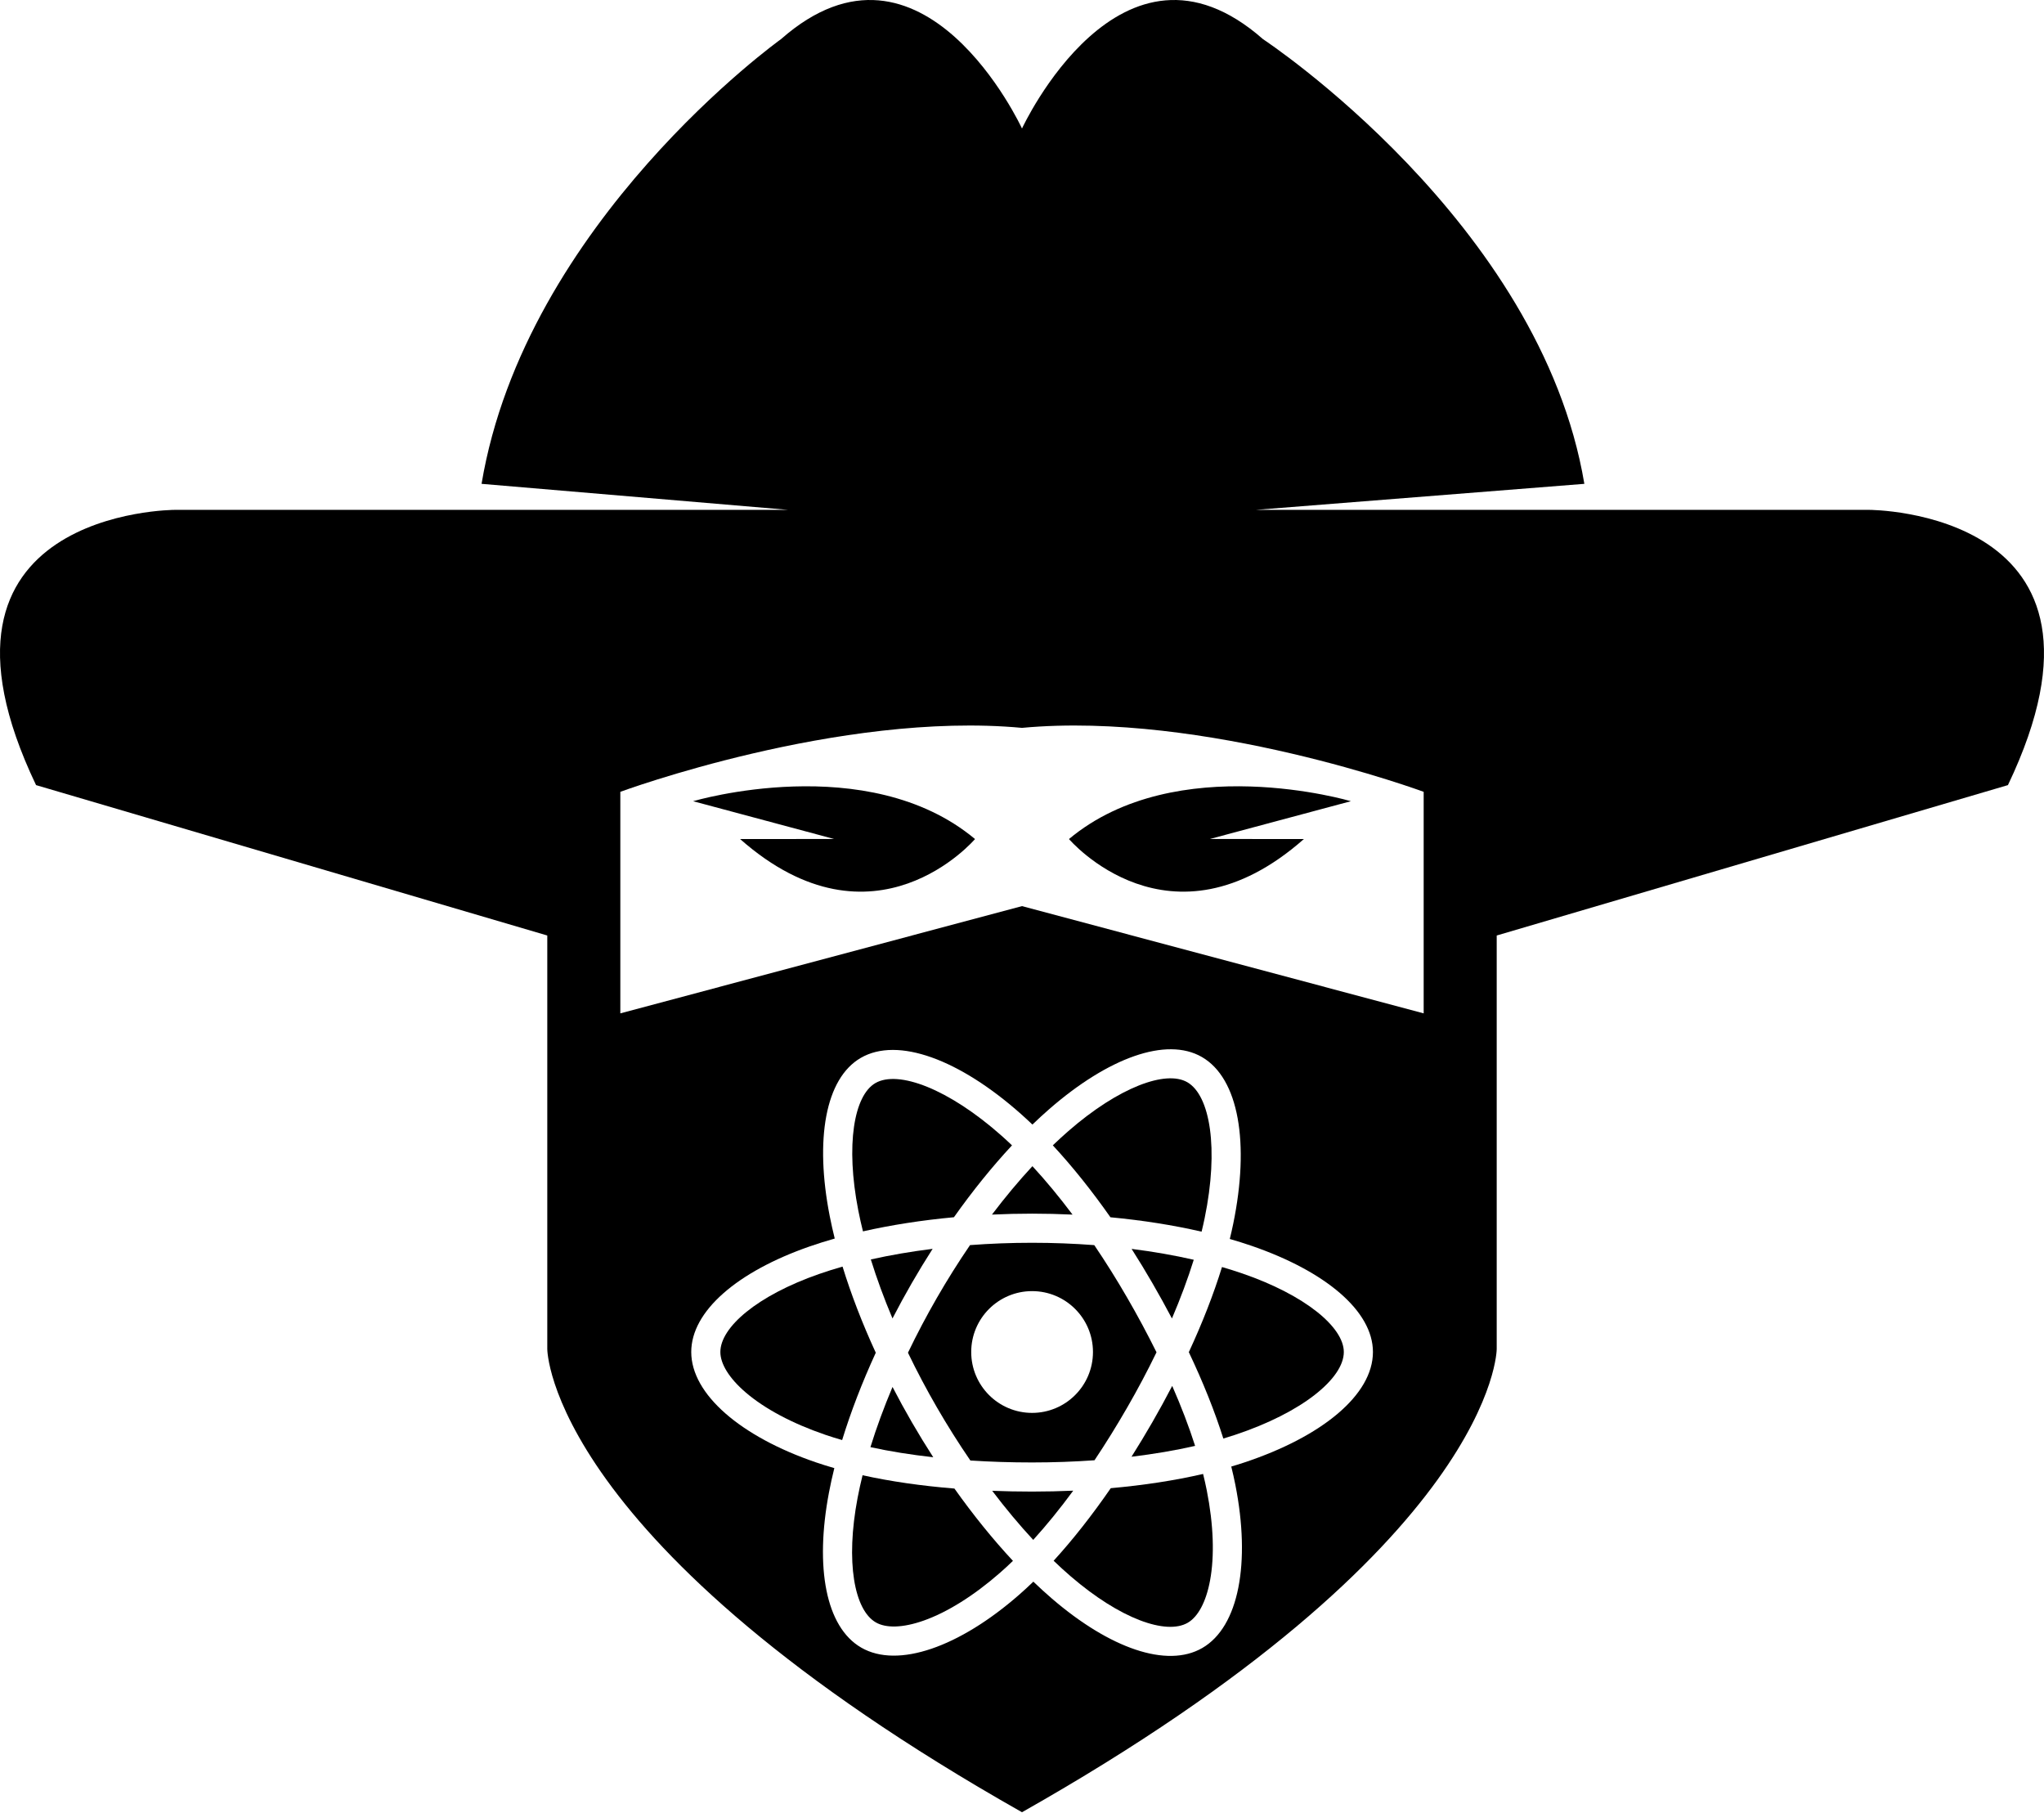
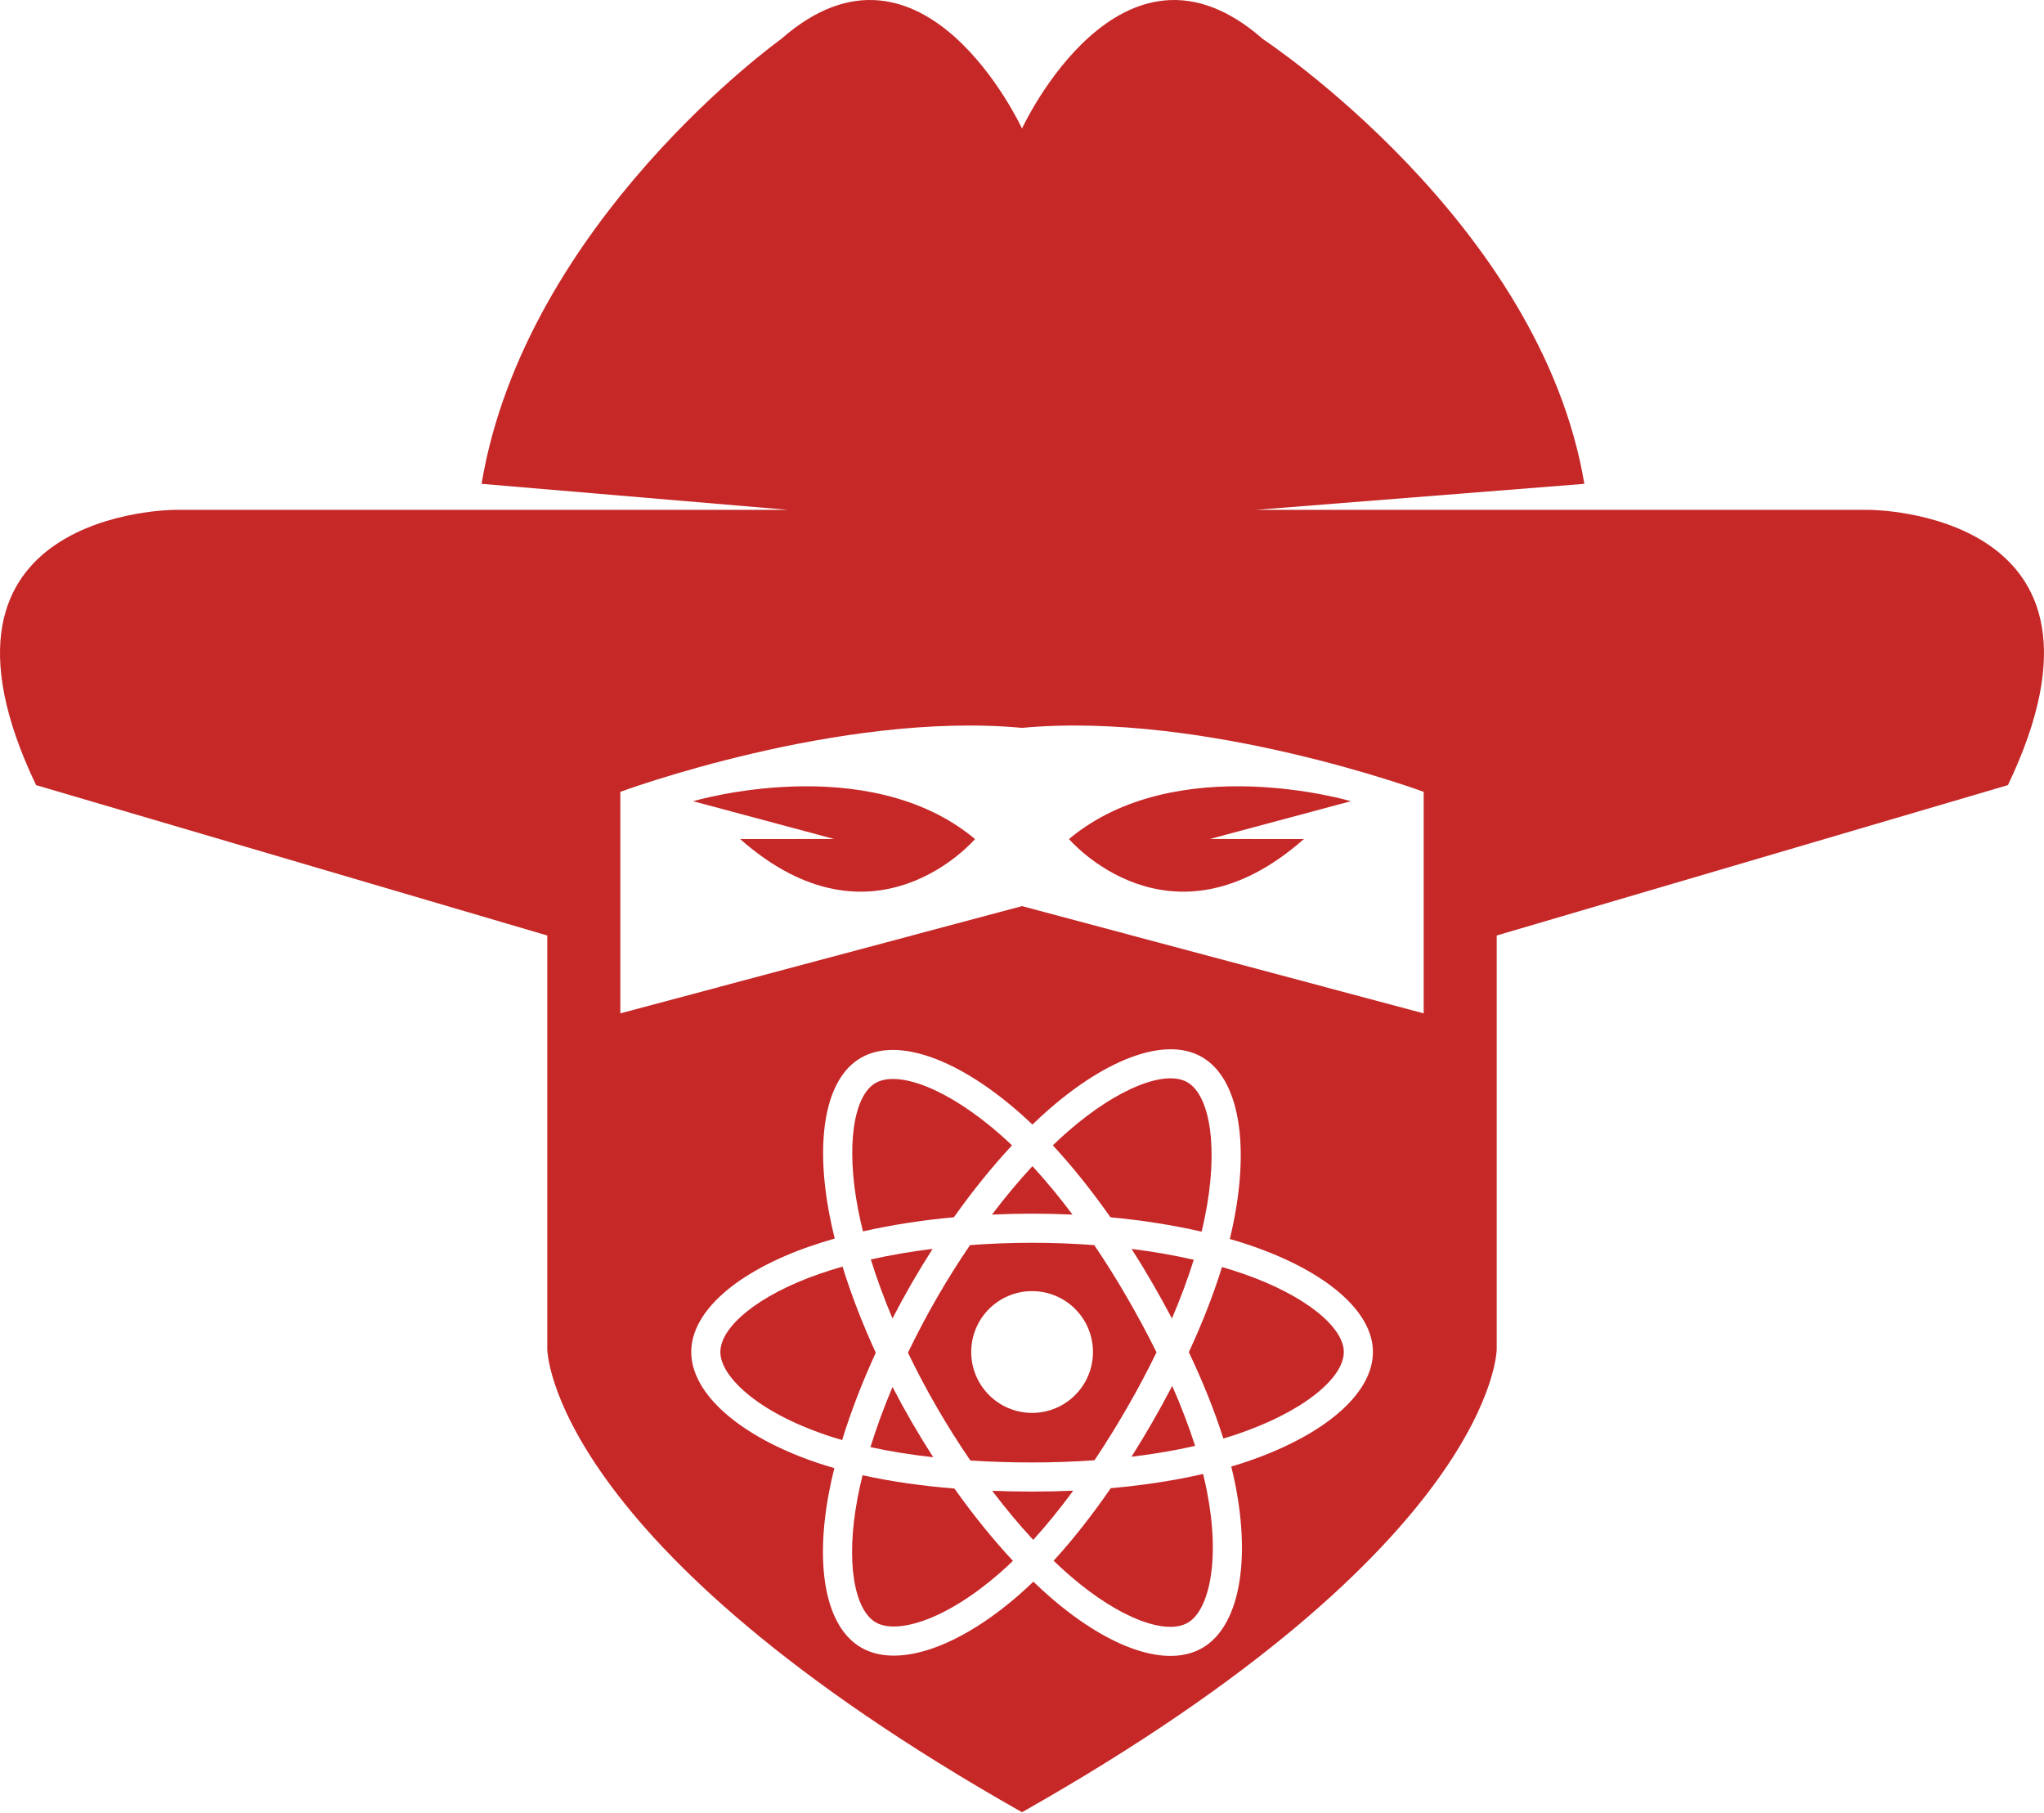
<svg xmlns="http://www.w3.org/2000/svg" version="1.1" id="Layer_1" x="0px" y="0px" width="576.842px" height="511.328px" viewBox="0 0 576.842 511.328" enable-background="new 0 0 576.842 511.328" xml:space="preserve">
  <rect x="-18.973" y="-57.239" display="none" fill="#CFCECE" width="613.389" height="613.389" />
-   <path d="M195.607,226.063l39.777,10.658l-26.518,0.019c37.883,33.406,66.295,0,66.295,0  C244.855,211.427,195.607,226.063,195.607,226.063z" />
-   <path d="M367.976,236.739l-26.519-0.019l39.778-10.658c0,0-49.249-14.636-79.556,10.677  C301.68,236.739,330.093,270.146,367.976,236.739z" />
+   <path fill="#c62828" d="M195.607,226.063l39.777,10.658l-26.518,0.019c37.883,33.406,66.295,0,66.295,0  C244.855,211.427,195.607,226.063,195.607,226.063z" />
+   <path fill="#c62828" d="M367.976,236.739l-26.519-0.019l39.778-10.658c0,0-49.249-14.636-79.556,10.677  C301.68,236.739,330.093,270.146,367.976,236.739z" />
  <g>
-     <path d="M302.682,342.705c-3.734-4.975-7.53-9.562-11.321-13.667c-3.851,4.154-7.679,8.733-11.417,13.662   C287.52,342.346,295.106,342.347,302.682,342.705z" />
-     <path d="M330.813,391.038c-1.784,3.439-3.644,6.838-5.578,10.193c-1.904,3.302-3.873,6.566-5.906,9.79   c6.345-0.762,12.367-1.786,17.944-3.06C335.553,402.57,333.386,396.899,330.813,391.038z" />
-     <path d="M273.85,412.086c5.609,0.362,11.433,0.55,17.419,0.55c6.011,0,11.91-0.211,17.616-0.619   c3.238-4.861,6.316-9.827,9.231-14.891c2.939-5.091,5.696-10.285,8.267-15.572c-2.597-5.234-5.362-10.382-8.295-15.437   c-2.914-5.04-6.005-9.978-9.269-14.8c-5.72-0.436-11.594-0.664-17.55-0.664c-5.93,0-11.797,0.226-17.519,0.658   c-3.296,4.83-6.408,9.785-9.328,14.851v-0.001c-2.921,5.065-5.651,10.238-8.183,15.509c2.539,5.27,5.276,10.44,8.208,15.502   C267.393,402.26,270.529,407.234,273.85,412.086z M291.268,364.294c9.489,0,17.181,7.691,17.181,17.179   c0,9.488-7.691,17.179-17.181,17.179c-9.486,0-17.179-7.69-17.179-17.179C274.089,371.985,281.781,364.294,291.268,364.294z" />
-     <path d="M319.352,352.379c2.019,3.165,3.97,6.372,5.85,9.622c1.911,3.299,3.757,6.636,5.535,10.01   c2.432-5.696,4.499-11.252,6.156-16.566C331.37,354.184,325.49,353.154,319.352,352.379z" />
-     <path d="M263.199,352.364c-6.098,0.761-11.951,1.766-17.441,2.993c1.672,5.391,3.72,10.971,6.113,16.647   c1.733-3.358,3.544-6.675,5.431-9.948C259.191,358.779,261.158,355.547,263.199,352.364z" />
-     <path d="M339.104,347.521c0.312-1.27,0.6-2.544,0.865-3.824c4.047-19.648,1.541-34.631-4.899-38.346   c-6.05-3.489-19.323,1.392-33.526,13.753c-1.509,1.314-2.983,2.668-4.425,4.057c5.498,5.925,10.976,12.77,16.262,20.297   C322.455,344.309,331.123,345.679,339.104,347.521z" />
-     <path d="M263.375,411.168c-2.091-3.245-4.105-6.539-6.04-9.88c-1.896-3.274-3.714-6.594-5.454-9.954   c-2.445,5.798-4.537,11.499-6.235,16.983C251.132,409.513,257.075,410.465,263.375,411.168z" />
-     <path d="M350.58,359.302c-1.842-0.634-3.752-1.234-5.719-1.805c-2.367,7.658-5.526,15.749-9.362,24.017   c4.019,8.467,7.306,16.664,9.741,24.371c1.1-0.325,2.18-0.662,3.23-1.01h0.001c19.042-6.311,30.77-15.965,30.77-23.402   C379.241,374.49,368.383,365.429,350.58,359.302z" />
-     <path d="M243.539,347.436c7.962-1.804,16.624-3.151,25.671-3.989c5.277-7.447,10.799-14.279,16.389-20.28   c-0.965-0.923-1.928-1.814-2.887-2.666c-15.001-13.319-29.232-18.632-35.669-14.905c-6.042,3.497-8.443,17.436-4.827,35.914   C242.607,343.494,243.048,345.471,243.539,347.436z" />
-     <path d="M291.269,420.853c-3.817,0-7.573-0.073-11.256-0.218c3.795,5.001,7.68,9.649,11.575,13.853   c3.765-4.145,7.547-8.8,11.294-13.892C299.065,420.766,295.19,420.853,291.269,420.853z" />
-     <path d="M527.504,143.86H354.376l92.748-7.344c-12.368-73.872-90.688-125.468-90.688-125.468   c-40.077-35.281-68.016,25.212-68.016,25.212s-27.937-60.493-68.016-25.212c0,0-72.137,51.596-84.503,125.468l86.565,7.344H49.338   c0,0-76.259,0-39.162,77.661l144.274,42.434v116.676c0,0,0,54.931,133.97,130.697c133.97-75.767,133.97-130.697,133.97-130.697   V263.955l144.274-42.434C603.762,143.86,527.504,143.86,527.504,143.86z M351.057,412.675c-1.166,0.388-2.361,0.758-3.579,1.117   c0.435,1.748,0.822,3.464,1.154,5.143c4.354,21.993,1.001,40.069-9.318,46.044c-9.99,5.783-26.14,0.102-42.49-13.968   c-1.776-1.533-3.511-3.115-5.2-4.745c-1.34,1.297-2.68,2.534-4.015,3.7c-16.88,14.756-34.214,20.876-44.543,14.921   c-10-5.769-13.142-22.595-9.118-43.787c0.44-2.303,0.944-4.593,1.511-6.868c-1.748-0.498-3.482-1.041-5.202-1.626   c-21.216-7.251-35.179-19.209-35.179-31.133c0-11.543,13.008-22.673,33.376-29.774c2.276-0.793,4.656-1.539,7.12-2.239   c-0.527-2.111-1.001-4.235-1.422-6.371c-4.22-21.567-1.25-38.802,8.775-44.605c10.457-6.054,27.871,0.445,45.244,15.872   c1.08,0.962,2.144,1.943,3.188,2.944c1.56-1.506,3.157-2.971,4.79-4.396c16.577-14.427,32.991-20.461,43.026-14.672   c10.467,6.034,13.532,24.367,8.845,47.122c-0.293,1.415-0.612,2.823-0.957,4.225c2.081,0.6,4.146,1.25,6.193,1.951   c20.778,7.153,34.204,18.358,34.204,29.943C387.459,393.555,373.111,405.368,351.057,412.675z M401.778,285.923l-113.357-30.259   l-113.357,30.259v-62.508c0,0,61.83-22.833,113.357-18.046c51.527-4.788,113.357,18.046,113.357,18.046V285.923z" />
-     <path d="M339.528,415.878c-7.969,1.841-16.755,3.19-26.056,4.017c-5.287,7.653-10.705,14.547-16.126,20.477   c1.619,1.558,3.234,3.03,4.838,4.409c13.981,12.032,26.948,16.595,33.011,13.084c2.85-1.647,5.153-5.766,6.299-11.941   c1.276-6.873,1-15.666-0.924-25.392C340.269,419.013,339.92,417.462,339.528,415.878z" />
-     <path d="M237.78,357.375c-2.227,0.631-4.435,1.325-6.622,2.085c-17.419,6.072-27.864,15.008-27.864,22.013   c0,3.293,2.411,7.35,7.181,11.437c5.311,4.546,13.058,8.713,22.438,11.92c1.571,0.533,3.154,1.029,4.75,1.486   c2.43-7.922,5.632-16.24,9.493-24.643C243.346,373.395,240.188,365.206,237.78,357.375z" />
-     <path d="M243.426,416.245c-0.527,2.115-0.996,4.246-1.405,6.388c-3.44,18.122-0.919,31.634,5.15,35.134   c2.852,1.645,7.57,1.584,13.493-0.508h0.001c6.592-2.328,14.071-6.957,21.536-13.481c1.249-1.095,2.471-2.222,3.665-3.376   c-5.618-6.028-11.192-12.913-16.514-20.403C260.029,419.242,251.306,417.988,243.426,416.245z" />
+     <path fill="#c62828" d="M302.682,342.705c-3.734-4.975-7.53-9.562-11.321-13.667c-3.851,4.154-7.679,8.733-11.417,13.662   C287.52,342.346,295.106,342.347,302.682,342.705z" />
+     <path fill="#c62828" d="M330.813,391.038c-1.784,3.439-3.644,6.838-5.578,10.193c-1.904,3.302-3.873,6.566-5.906,9.79   c6.345-0.762,12.367-1.786,17.944-3.06C335.553,402.57,333.386,396.899,330.813,391.038z" />
+     <path fill="#c62828" d="M273.85,412.086c5.609,0.362,11.433,0.55,17.419,0.55c6.011,0,11.91-0.211,17.616-0.619   c3.238-4.861,6.316-9.827,9.231-14.891c2.939-5.091,5.696-10.285,8.267-15.572c-2.597-5.234-5.362-10.382-8.295-15.437   c-2.914-5.04-6.005-9.978-9.269-14.8c-5.72-0.436-11.594-0.664-17.55-0.664c-5.93,0-11.797,0.226-17.519,0.658   c-3.296,4.83-6.408,9.785-9.328,14.851v-0.001c-2.921,5.065-5.651,10.238-8.183,15.509c2.539,5.27,5.276,10.44,8.208,15.502   C267.393,402.26,270.529,407.234,273.85,412.086z M291.268,364.294c9.489,0,17.181,7.691,17.181,17.179   c0,9.488-7.691,17.179-17.181,17.179c-9.486,0-17.179-7.69-17.179-17.179C274.089,371.985,281.781,364.294,291.268,364.294z" />
+     <path fill="#c62828" d="M319.352,352.379c2.019,3.165,3.97,6.372,5.85,9.622c1.911,3.299,3.757,6.636,5.535,10.01   c2.432-5.696,4.499-11.252,6.156-16.566C331.37,354.184,325.49,353.154,319.352,352.379z" />
+     <path fill="#c62828" d="M263.199,352.364c-6.098,0.761-11.951,1.766-17.441,2.993c1.672,5.391,3.72,10.971,6.113,16.647   c1.733-3.358,3.544-6.675,5.431-9.948C259.191,358.779,261.158,355.547,263.199,352.364z" />
+     <path fill="#c62828" d="M339.104,347.521c0.312-1.27,0.6-2.544,0.865-3.824c4.047-19.648,1.541-34.631-4.899-38.346   c-6.05-3.489-19.323,1.392-33.526,13.753c-1.509,1.314-2.983,2.668-4.425,4.057c5.498,5.925,10.976,12.77,16.262,20.297   C322.455,344.309,331.123,345.679,339.104,347.521z" />
+     <path fill="#c62828" d="M263.375,411.168c-2.091-3.245-4.105-6.539-6.04-9.88c-1.896-3.274-3.714-6.594-5.454-9.954   c-2.445,5.798-4.537,11.499-6.235,16.983C251.132,409.513,257.075,410.465,263.375,411.168z" />
+     <path fill="#c62828" d="M350.58,359.302c-1.842-0.634-3.752-1.234-5.719-1.805c-2.367,7.658-5.526,15.749-9.362,24.017   c4.019,8.467,7.306,16.664,9.741,24.371c1.1-0.325,2.18-0.662,3.23-1.01h0.001c19.042-6.311,30.77-15.965,30.77-23.402   C379.241,374.49,368.383,365.429,350.58,359.302z" />
+     <path fill="#c62828" d="M243.539,347.436c7.962-1.804,16.624-3.151,25.671-3.989c5.277-7.447,10.799-14.279,16.389-20.28   c-0.965-0.923-1.928-1.814-2.887-2.666c-15.001-13.319-29.232-18.632-35.669-14.905c-6.042,3.497-8.443,17.436-4.827,35.914   C242.607,343.494,243.048,345.471,243.539,347.436z" />
+     <path fill="#c62828" d="M291.269,420.853c-3.817,0-7.573-0.073-11.256-0.218c3.795,5.001,7.68,9.649,11.575,13.853   c3.765-4.145,7.547-8.8,11.294-13.892C299.065,420.766,295.19,420.853,291.269,420.853z" />
+     <path fill="#c62828" d="M527.504,143.86H354.376l92.748-7.344c-12.368-73.872-90.688-125.468-90.688-125.468   c-40.077-35.281-68.016,25.212-68.016,25.212s-27.937-60.493-68.016-25.212c0,0-72.137,51.596-84.503,125.468l86.565,7.344H49.338   c0,0-76.259,0-39.162,77.661l144.274,42.434v116.676c0,0,0,54.931,133.97,130.697c133.97-75.767,133.97-130.697,133.97-130.697   V263.955l144.274-42.434C603.762,143.86,527.504,143.86,527.504,143.86z M351.057,412.675c-1.166,0.388-2.361,0.758-3.579,1.117   c0.435,1.748,0.822,3.464,1.154,5.143c4.354,21.993,1.001,40.069-9.318,46.044c-9.99,5.783-26.14,0.102-42.49-13.968   c-1.776-1.533-3.511-3.115-5.2-4.745c-1.34,1.297-2.68,2.534-4.015,3.7c-16.88,14.756-34.214,20.876-44.543,14.921   c-10-5.769-13.142-22.595-9.118-43.787c0.44-2.303,0.944-4.593,1.511-6.868c-1.748-0.498-3.482-1.041-5.202-1.626   c-21.216-7.251-35.179-19.209-35.179-31.133c0-11.543,13.008-22.673,33.376-29.774c2.276-0.793,4.656-1.539,7.12-2.239   c-0.527-2.111-1.001-4.235-1.422-6.371c-4.22-21.567-1.25-38.802,8.775-44.605c10.457-6.054,27.871,0.445,45.244,15.872   c1.08,0.962,2.144,1.943,3.188,2.944c1.56-1.506,3.157-2.971,4.79-4.396c16.577-14.427,32.991-20.461,43.026-14.672   c10.467,6.034,13.532,24.367,8.845,47.122c-0.293,1.415-0.612,2.823-0.957,4.225c2.081,0.6,4.146,1.25,6.193,1.951   c20.778,7.153,34.204,18.358,34.204,29.943C387.459,393.555,373.111,405.368,351.057,412.675z M401.778,285.923l-113.357-30.259   l-113.357,30.259v-62.508c0,0,61.83-22.833,113.357-18.046c51.527-4.788,113.357,18.046,113.357,18.046V285.923z" />
+     <path fill="#c62828" d="M339.528,415.878c-7.969,1.841-16.755,3.19-26.056,4.017c-5.287,7.653-10.705,14.547-16.126,20.477   c1.619,1.558,3.234,3.03,4.838,4.409c13.981,12.032,26.948,16.595,33.011,13.084c2.85-1.647,5.153-5.766,6.299-11.941   c1.276-6.873,1-15.666-0.924-25.392C340.269,419.013,339.92,417.462,339.528,415.878z" />
+     <path fill="#c62828" d="M237.78,357.375c-2.227,0.631-4.435,1.325-6.622,2.085c-17.419,6.072-27.864,15.008-27.864,22.013   c0,3.293,2.411,7.35,7.181,11.437c5.311,4.546,13.058,8.713,22.438,11.92c1.571,0.533,3.154,1.029,4.75,1.486   c2.43-7.922,5.632-16.24,9.493-24.643C243.346,373.395,240.188,365.206,237.78,357.375z" />
+     <path fill="#c62828" d="M243.426,416.245c-0.527,2.115-0.996,4.246-1.405,6.388c-3.44,18.122-0.919,31.634,5.15,35.134   c2.852,1.645,7.57,1.584,13.493-0.508h0.001c6.592-2.328,14.071-6.957,21.536-13.481c1.249-1.095,2.471-2.222,3.665-3.376   c-5.618-6.028-11.192-12.913-16.514-20.403C260.029,419.242,251.306,417.988,243.426,416.245z" />
  </g>
</svg>
